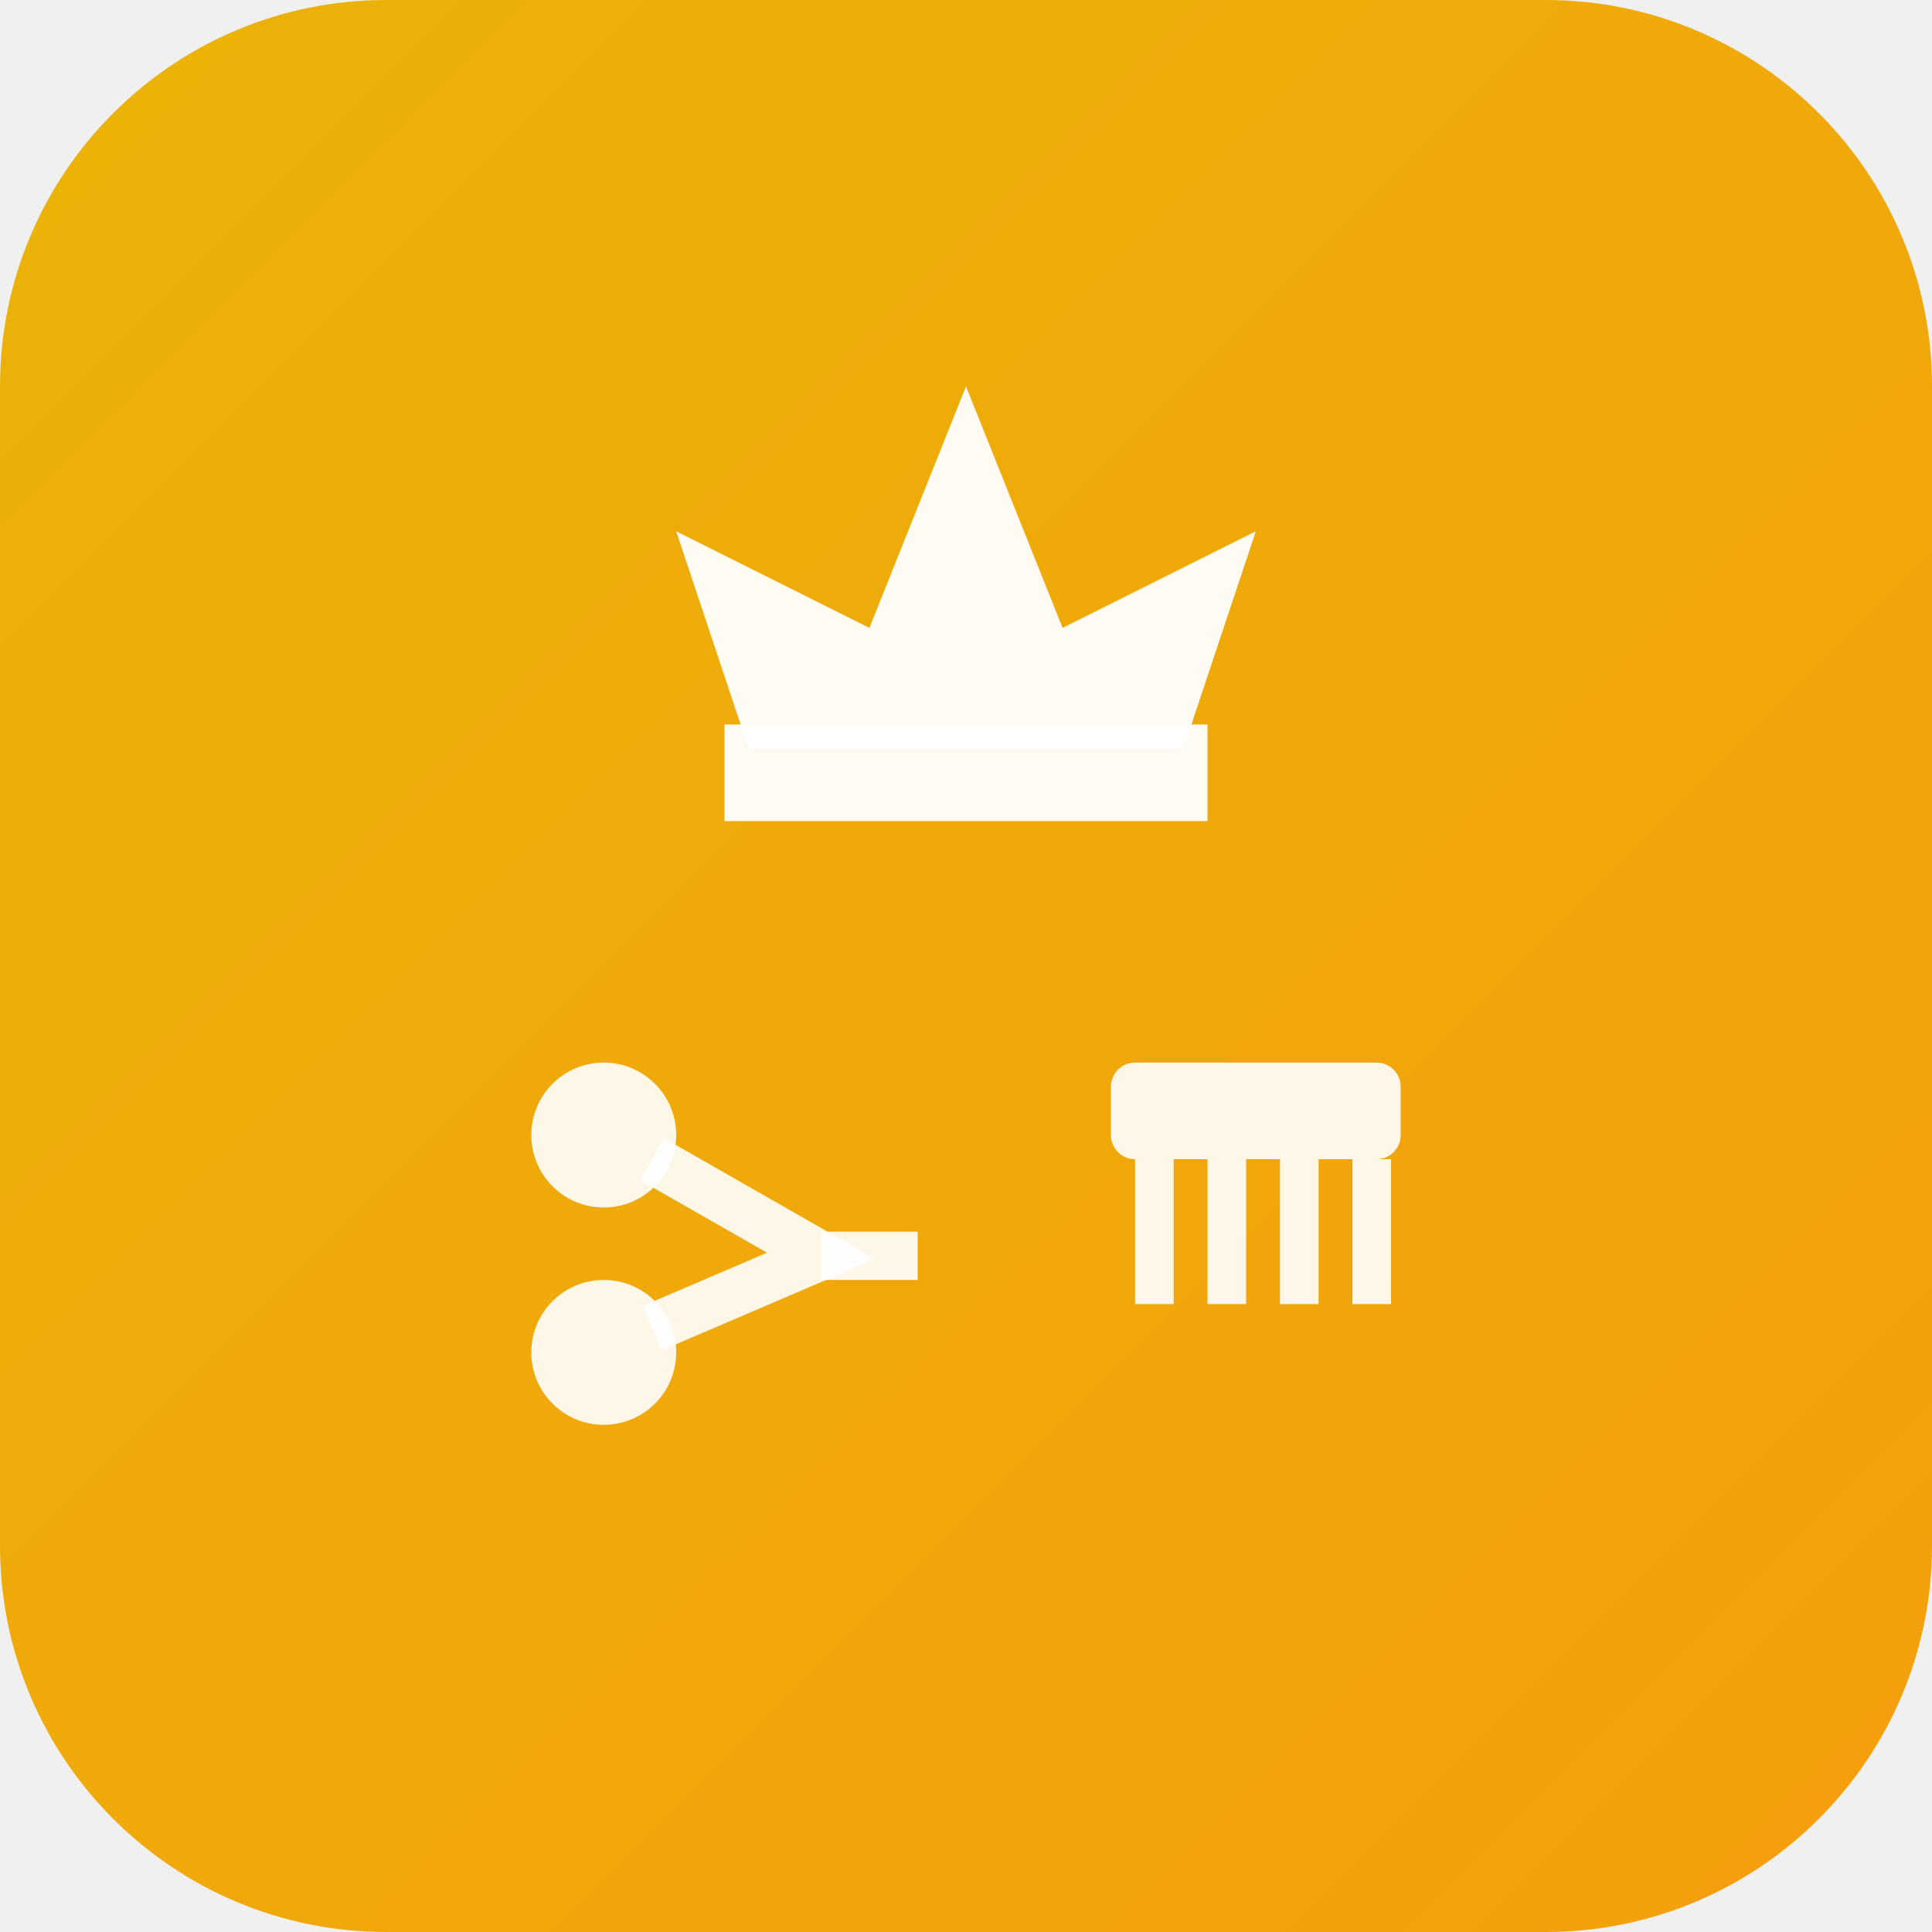
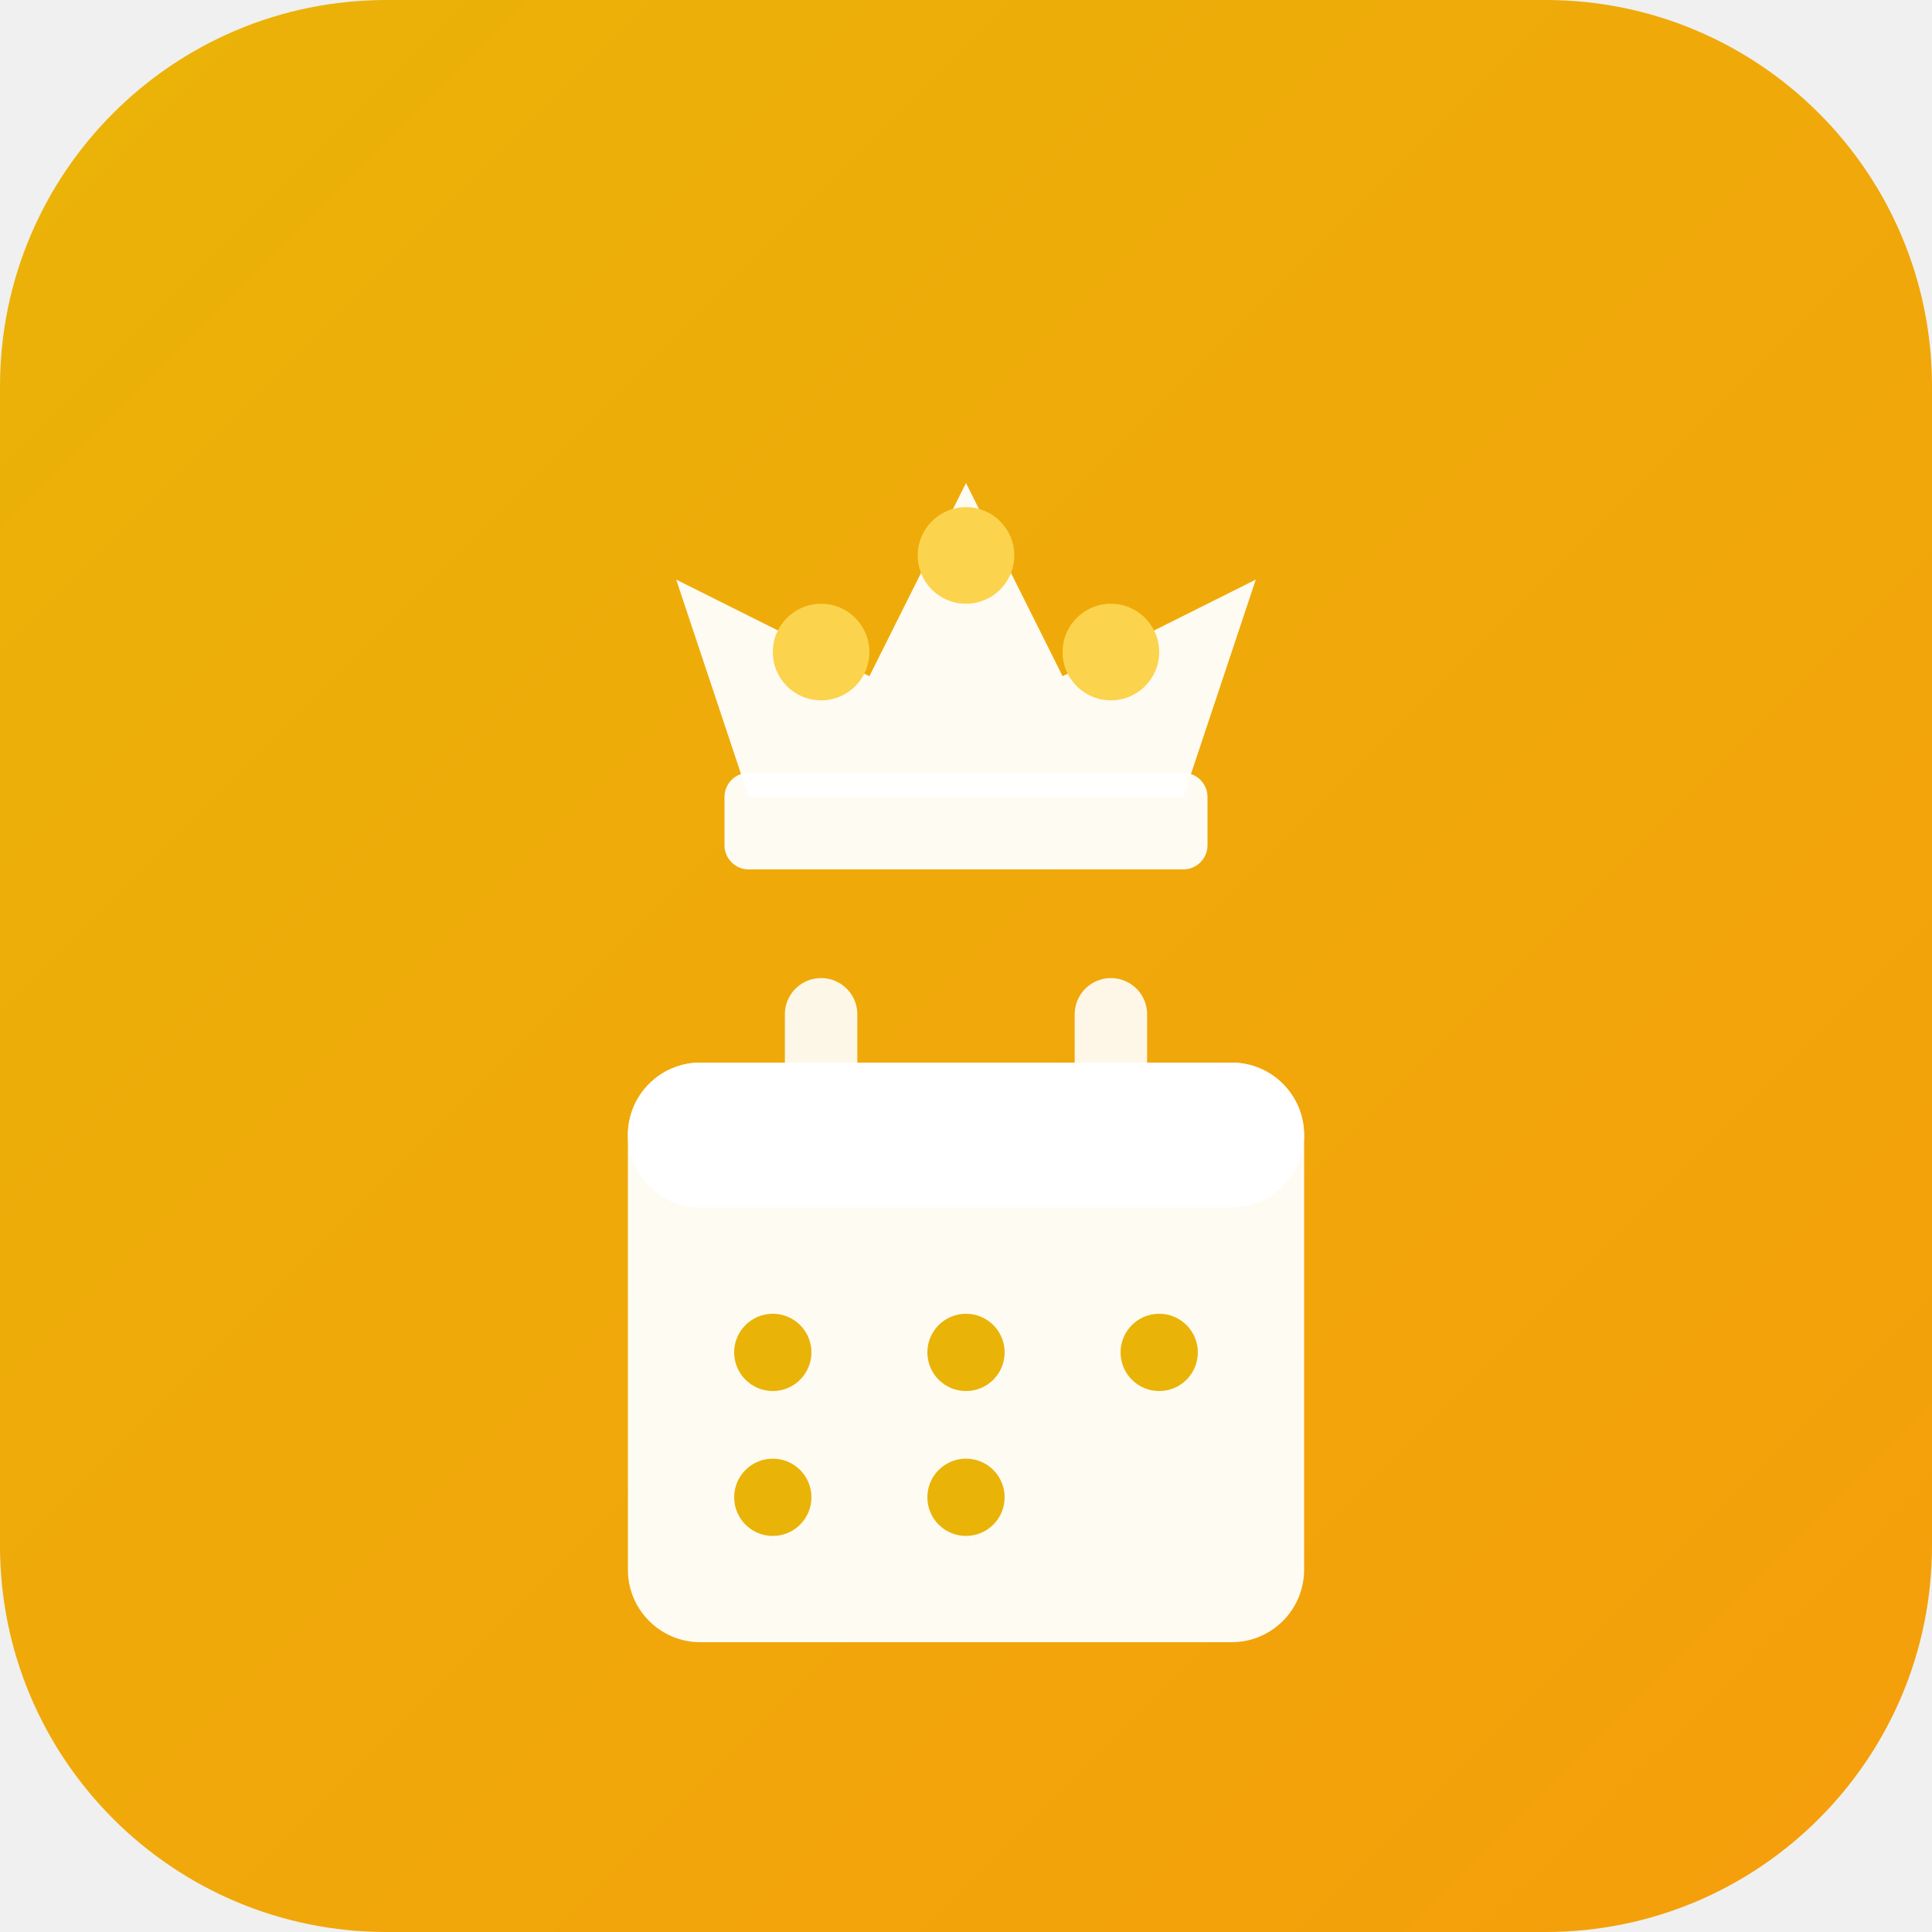
<svg xmlns="http://www.w3.org/2000/svg" width="40" height="40" viewBox="0 0 40 40" fill="none">
  <rect width="40" height="40" rx="8" fill="url(#gradient)" />
-   <path d="M20 8L22 13L26 11L24.5 15.5H15.5L14 11L18 13L20 8Z" fill="white" opacity="0.95" />
-   <rect x="15" y="15" width="10" height="2" fill="white" opacity="0.95" />
-   <g transform="translate(11, 22)">
-     <circle cx="1.5" cy="1.5" r="1.5" fill="white" opacity="0.9" />
-     <circle cx="1.5" cy="6" r="1.5" fill="white" opacity="0.9" />
-     <path d="M2.5 2L6 4L2.5 5.5" stroke="white" stroke-width="1" opacity="0.9" fill="none" />
-     <line x1="6" y1="4" x2="8" y2="4" stroke="white" stroke-width="1" opacity="0.9" />
-   </g>
-   <g transform="translate(23, 22)">
-     <rect x="0" y="0" width="6" height="2" rx="0.5" fill="white" opacity="0.9" />
-     <rect x="0.5" y="2" width="0.8" height="3" fill="white" opacity="0.9" />
-     <rect x="2" y="2" width="0.8" height="3" fill="white" opacity="0.9" />
-     <rect x="3.5" y="2" width="0.8" height="3" fill="white" opacity="0.9" />
-     <rect x="5" y="2" width="0.8" height="3" fill="white" opacity="0.9" />
-   </g>
+   <path d="M20 10L22 14L26 12L24.5 16.5H15.5L14 12L18 14L20 10Z" fill="white" opacity="0.95" />
+   <rect x="15" y="16" width="10" height="2" rx="0.5" fill="white" opacity="0.95" />
+   <circle cx="17" cy="13.5" r="1" fill="#FCD34D" />
+   <circle cx="20" cy="11.5" r="1" fill="#FCD34D" />
+   <circle cx="23" cy="13.5" r="1" fill="#FCD34D" />
+   <rect x="13" y="22" width="14" height="12" rx="1.5" fill="white" opacity="0.95" />
+   <rect x="13" y="22" width="14" height="3" rx="1.5" fill="white" opacity="1" />
+   <line x1="17" y1="21" x2="17" y2="24" stroke="white" stroke-width="1.5" stroke-linecap="round" opacity="0.9" />
+   <line x1="23" y1="21" x2="23" y2="24" stroke="white" stroke-width="1.5" stroke-linecap="round" opacity="0.9" />
+   <circle cx="16" cy="28" r="0.8" fill="#EAB308" />
+   <circle cx="20" cy="28" r="0.8" fill="#EAB308" />
+   <circle cx="24" cy="28" r="0.8" fill="#EAB308" />
+   <circle cx="16" cy="31" r="0.8" fill="#EAB308" />
+   <circle cx="20" cy="31" r="0.8" fill="#EAB308" />
  <defs>
    <linearGradient id="gradient" x1="0" y1="0" x2="40" y2="40" gradientUnits="userSpaceOnUse">
      <stop stop-color="#EAB308" />
      <stop offset="1" stop-color="#F59E0B" />
    </linearGradient>
  </defs>
</svg>
